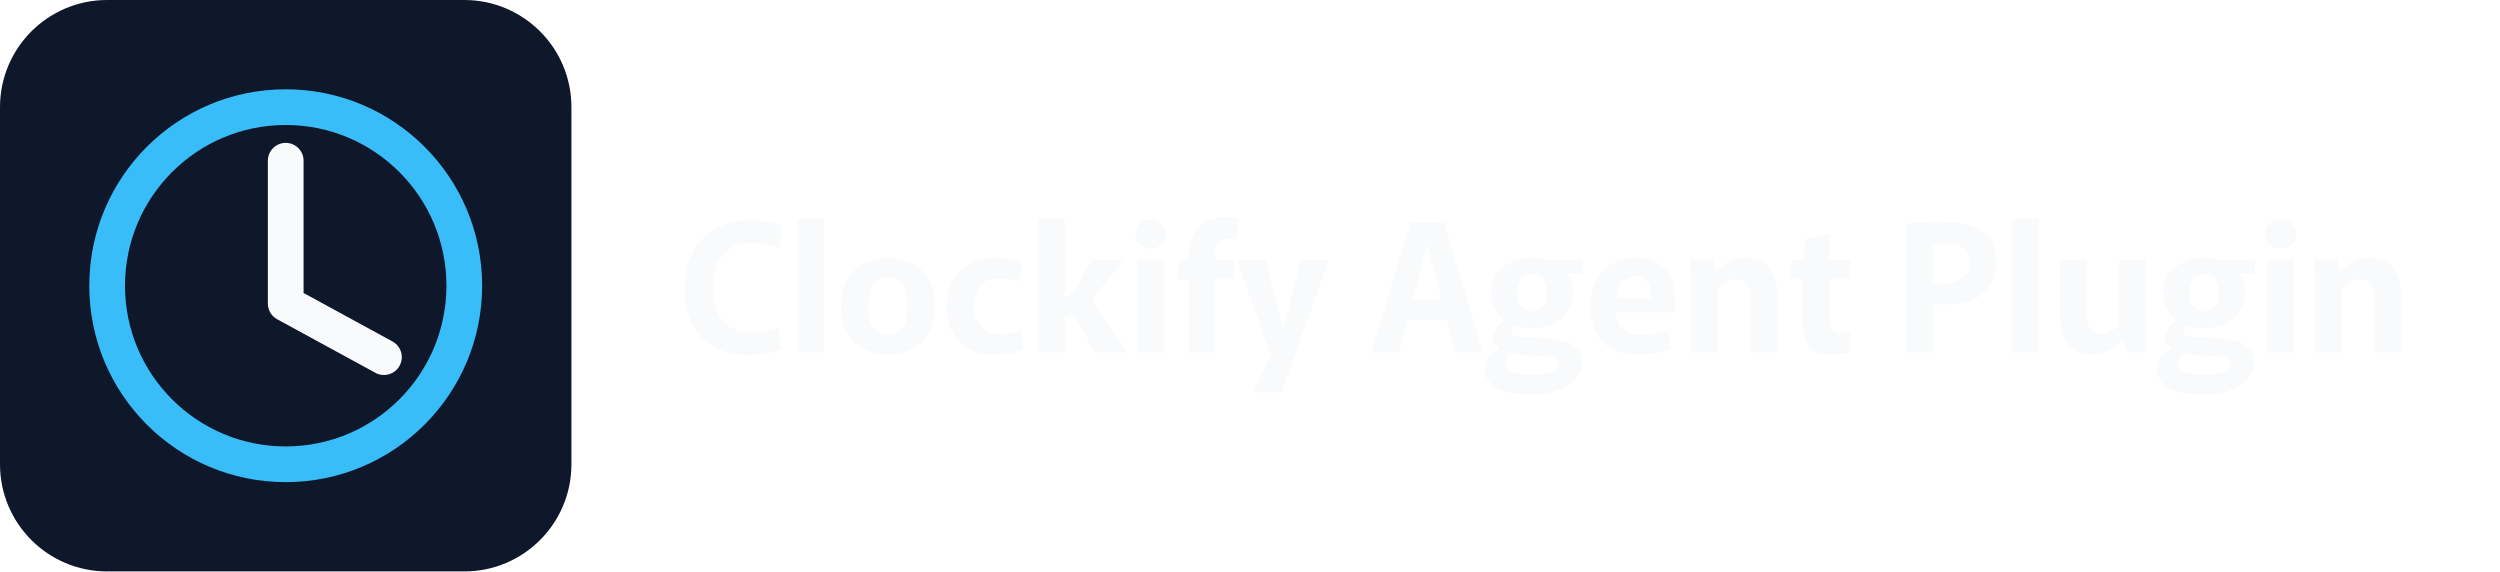
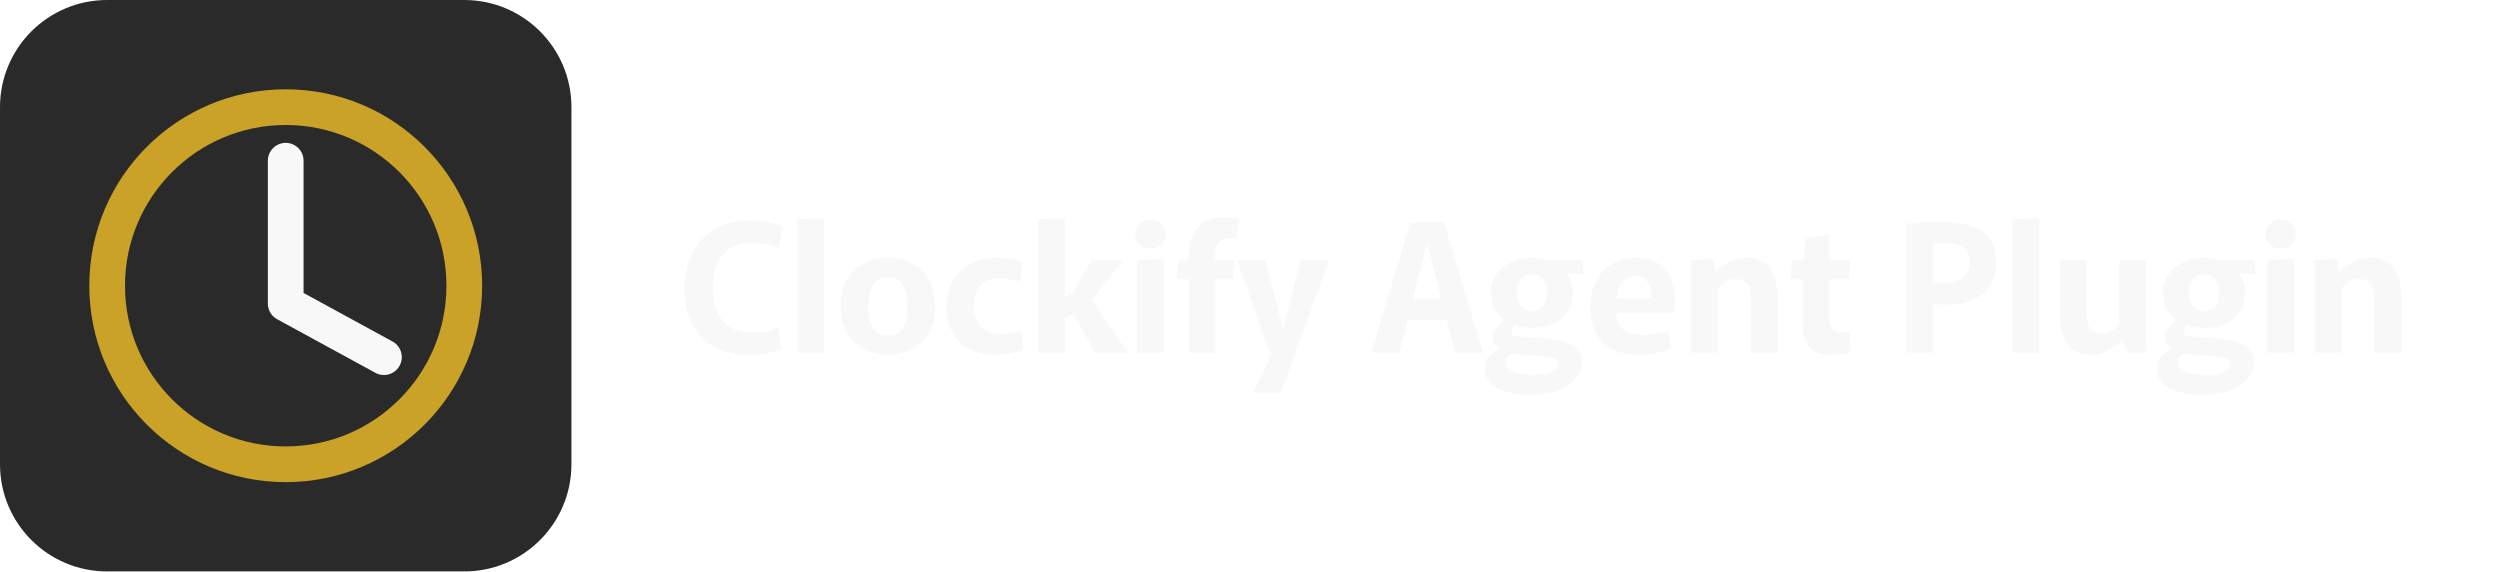
<svg xmlns="http://www.w3.org/2000/svg" viewBox="0 0 560 128" role="img" aria-label="Clockify Agent Plugin">
-   <rect width="128" height="128" rx="24" fill="#0F172A" />
-   <circle cx="64" cy="64" r="40" fill="none" stroke="#38BDF8" stroke-width="8" />
-   <path d="M64 36v32l22 12" fill="none" stroke="#F8FAFC" stroke-width="8" stroke-linecap="round" stroke-linejoin="round" />
-   <path fill="#F8FAFC" d="M167.68 79.48Q163.96 79.48 161.22 78.3Q158.48 77.12 156.74 75.06Q155 73 154.16 70.34Q153.32 67.68 153.32 64.72Q153.32 60.08 155.12 56.62Q156.92 53.16 160.22 51.28Q163.52 49.4 167.96 49.4Q170.2 49.4 172.14 49.78Q174.08 50.16 175.2 50.68L174.44 55.48Q173.2 55 171.62 54.68Q170.04 54.36 168.32 54.36Q165.76 54.36 163.78 55.5Q161.8 56.64 160.72 58.9Q159.64 61.16 159.64 64.48Q159.64 67.6 160.66 69.84Q161.68 72.08 163.64 73.3Q165.6 74.52 168.4 74.52Q169.96 74.52 171.58 74.22Q173.2 73.92 174.44 73.44L175 78.2Q173.84 78.72 171.88 79.1Q169.92 79.48 167.68 79.48Z M178.68 49.08 184.64 48.92V79H178.68Z M198.92 79.44Q196.88 79.44 195 78.82Q193.12 78.2 191.62 76.9Q190.12 75.6 189.24 73.52Q188.36 71.44 188.36 68.6Q188.36 65.76 189.24 63.68Q190.12 61.6 191.62 60.3Q193.12 59 195 58.38Q196.88 57.76 198.92 57.76Q200.92 57.76 202.8 58.38Q204.68 59 206.18 60.3Q207.68 61.6 208.56 63.68Q209.44 65.76 209.44 68.6Q209.44 71.44 208.56 73.52Q207.68 75.6 206.18 76.9Q204.68 78.2 202.8 78.82Q200.92 79.44 198.92 79.44ZM198.92 75.12Q199.88 75.12 200.7 74.74Q201.52 74.36 202.1 73.58Q202.68 72.8 202.98 71.56Q203.28 70.32 203.28 68.6Q203.28 66.88 202.98 65.64Q202.68 64.4 202.1 63.62Q201.52 62.84 200.7 62.46Q199.88 62.08 198.92 62.08Q197.92 62.08 197.1 62.46Q196.28 62.84 195.7 63.62Q195.12 64.4 194.8 65.64Q194.48 66.88 194.48 68.6Q194.48 70.32 194.8 71.56Q195.12 72.8 195.7 73.58Q196.28 74.36 197.1 74.74Q197.92 75.12 198.92 75.12Z M222.84 79.44Q219.56 79.44 217.14 78.18Q214.72 76.92 213.38 74.52Q212.04 72.12 212.04 68.68Q212.04 65.52 213.34 63.06Q214.64 60.6 217.18 59.18Q219.72 57.76 223.44 57.76Q224.72 57.76 226.24 58Q227.76 58.24 229 58.76L228.4 63.16Q227.56 62.8 226.32 62.56Q225.08 62.32 223.76 62.32Q222.04 62.32 220.76 63.04Q219.48 63.76 218.8 65.14Q218.12 66.52 218.12 68.56Q218.12 70.68 218.92 72.08Q219.72 73.48 221.08 74.16Q222.44 74.84 224.04 74.84Q225.4 74.84 226.66 74.58Q227.92 74.32 228.76 74.08L229.2 78.36Q228.12 78.8 226.32 79.12Q224.52 79.44 222.84 79.44Z M232.52 49.08 238.48 48.92V66.6L241.4 65.2L239.44 67.12L244.64 58.2H251.72L243.4 68.6L243.36 65.56L252.68 79H245.24L239.24 68.04L241.92 69.64L238.48 71.28V79H232.52Z M254.72 58.2 260.68 58.04V79H254.72ZM257.68 55.68Q256.28 55.68 255.28 54.8Q254.28 53.92 254.28 52.48Q254.28 51 255.28 50.1Q256.28 49.2 257.68 49.2Q259.12 49.2 260.12 50.1Q261.12 51 261.12 52.48Q261.12 53.92 260.12 54.8Q259.12 55.68 257.68 55.68Z M266.28 62.52H263.68L263.96 58.4L266.28 58.2V57.32Q266.28 53.24 268.38 50.94Q270.48 48.64 274.32 48.64Q275.16 48.64 275.98 48.74Q276.8 48.84 277.48 49L277 53.48Q276.72 53.4 276.38 53.38Q276.04 53.36 275.68 53.36Q274.36 53.36 273.58 53.92Q272.8 54.48 272.48 55.38Q272.16 56.28 272.16 57.36V58.2H276.48L276.2 62.52H272.24V79H266.28Z M285.16 78.6 287.24 74.64 291.36 58.2H297.72L286.96 87.96H280.72ZM277.08 58.2H283.44L287.36 73.64H288.88L288.64 78.96H284.4Z M315.88 49.88H323.48L332.16 79H325.92L321 59.56L319.72 54.76H319.64L318.36 59.56L313.44 79H307.2ZM316.04 67H323.32L324.36 71.64H315Z M343.16 73.48Q340.6 73.48 338.52 72.52Q336.44 71.56 335.22 69.8Q334 68.04 334 65.64Q334 63.24 335.22 61.46Q336.44 59.68 338.52 58.72Q340.6 57.76 343.16 57.76Q345.72 57.76 347.78 58.72Q349.84 59.68 351.06 61.46Q352.28 63.24 352.28 65.64Q352.28 68 351.1 69.78Q349.92 71.56 347.86 72.52Q345.8 73.48 343.16 73.48ZM343.16 69.76Q344.28 69.76 345.04 69.24Q345.8 68.72 346.16 67.8Q346.52 66.88 346.52 65.64Q346.52 64.4 346.16 63.46Q345.8 62.52 345.04 62Q344.28 61.48 343.16 61.48Q342.04 61.48 341.28 62Q340.52 62.52 340.14 63.46Q339.76 64.4 339.76 65.64Q339.76 66.88 340.16 67.8Q340.56 68.72 341.3 69.24Q342.04 69.76 343.16 69.76ZM342.76 88.4Q340.96 88.4 339.14 88.1Q337.32 87.8 335.84 87.16Q334.36 86.52 333.48 85.42Q332.6 84.32 332.6 82.76Q332.6 81.04 333.48 79.94Q334.36 78.84 335.8 78.08V78Q335.04 77.52 334.7 76.94Q334.36 76.36 334.36 75.6Q334.36 74.4 335.28 73.3Q336.2 72.2 337.4 71.32L339.68 72.4Q339.2 72.84 338.9 73.32Q338.6 73.8 338.6 74.32Q338.6 74.88 339.12 75.14Q339.64 75.4 340.68 75.48L345.96 75.8Q347.16 75.88 348.6 76.08Q350.04 76.28 351.32 76.8Q352.6 77.32 353.46 78.34Q354.32 79.36 354.32 81.12Q354.32 82.96 353.08 84.62Q351.84 86.28 349.28 87.34Q346.72 88.4 342.76 88.4ZM343.2 84.04Q345.28 84.04 346.56 83.68Q347.84 83.32 348.44 82.76Q349.04 82.2 349.04 81.56Q349.04 81 348.7 80.66Q348.36 80.32 347.76 80.14Q347.16 79.96 346.5 79.86Q345.84 79.76 345.16 79.72L340.6 79.44Q339.8 79.36 339.24 79.24Q338.68 79.12 338.32 78.92L338.8 79Q338.24 79.32 337.78 79.92Q337.32 80.52 337.32 81.2Q337.32 81.96 337.76 82.5Q338.2 83.04 339 83.38Q339.8 83.72 340.88 83.88Q341.96 84.04 343.2 84.04ZM345.44 58.2H354.56V61.28H349.92Z M366.96 79.44Q363.44 79.44 361.06 78.18Q358.68 76.92 357.46 74.52Q356.24 72.12 356.24 68.8Q356.24 66.6 356.86 64.62Q357.48 62.64 358.76 61.08Q360.04 59.52 361.96 58.64Q363.88 57.76 366.48 57.76Q369.12 57.76 370.94 58.72Q372.76 59.68 373.78 61.36Q374.8 63.04 375.1 65.28Q375.4 67.52 375.04 70.04H359.4L362.56 67.68Q361.76 70.12 362.24 71.76Q362.72 73.4 364.18 74.22Q365.64 75.04 367.8 75.04Q369.32 75.04 370.9 74.74Q372.48 74.44 373.64 74.04L374.28 78.16Q372.72 78.76 370.76 79.1Q368.8 79.44 366.96 79.44ZM359.44 66.84H369.8Q369.84 66.68 369.84 66.54Q369.84 66.4 369.84 66.28Q369.84 65.04 369.48 64.04Q369.12 63.04 368.34 62.44Q367.56 61.84 366.28 61.84Q364.72 61.84 363.74 62.76Q362.76 63.68 362.36 65.14Q361.96 66.6 362.24 68.24Z M378.84 64.84Q378.84 62.92 378.82 61.28Q378.8 59.64 378.72 58.2L383.84 58.04L384.24 60.68H384.4Q385.08 60.08 386.08 59.4Q387.08 58.72 388.38 58.24Q389.68 57.76 391.24 57.76Q393 57.76 394.32 58.38Q395.64 59 396.48 60.16Q397.32 61.32 397.74 62.92Q398.16 64.52 398.16 66.52V79H392.2V66.68Q392.2 65.52 391.94 64.72Q391.68 63.92 391.22 63.42Q390.76 62.92 390.16 62.7Q389.56 62.48 388.92 62.48Q388 62.48 387.24 62.78Q386.48 63.08 385.88 63.54Q385.28 64 384.8 64.48V79H378.84Z M410.08 79.44Q408.12 79.44 406.88 78.88Q405.64 78.32 404.98 77.28Q404.32 76.24 404.06 74.8Q403.8 73.36 403.8 71.56V62.52H401.12L401.4 58.36L404.08 58.2L404.44 53.48L409.72 52.4V58.2H414.48L414.2 62.52H409.72V71Q409.72 72.04 409.98 72.82Q410.24 73.6 410.86 74.06Q411.48 74.52 412.56 74.52Q413.08 74.52 413.52 74.46Q413.96 74.4 414.4 74.32L414.44 78.84Q413.8 79.04 412.52 79.24Q411.24 79.44 410.08 79.44Z M427 50.08Q428.68 49.92 430.72 49.84Q432.76 49.76 435.04 49.76Q437.48 49.76 439.68 50.18Q441.88 50.6 443.56 51.6Q445.24 52.6 446.22 54.34Q447.2 56.08 447.2 58.76Q447.2 61.76 445.86 63.9Q444.52 66.04 442.04 67.14Q439.56 68.24 436.16 68.24Q435.32 68.24 434.48 68.2Q433.64 68.16 432.92 68.12V79H427ZM435.2 63.48Q437.96 63.48 439.6 62.28Q441.24 61.08 441.24 58.8Q441.24 56.6 439.86 55.54Q438.48 54.48 435.88 54.48Q435.16 54.48 434.38 54.5Q433.6 54.52 432.92 54.64V63.36Q433.28 63.36 433.9 63.42Q434.52 63.48 435.2 63.48Z M450.8 49.08 456.76 48.92V79H450.8Z M468.44 79.44Q465.84 79.44 464.3 78.28Q462.76 77.12 462.1 75.1Q461.44 73.08 461.44 70.48V58.2H467.4V70.44Q467.4 72.48 468.18 73.6Q468.96 74.72 470.76 74.72Q471.64 74.72 472.36 74.42Q473.08 74.12 473.68 73.66Q474.28 73.2 474.72 72.72V58.2H480.68V72.36Q480.68 74.28 480.7 75.92Q480.72 77.56 480.8 79H476.6L475.36 76.24H475.2Q474.52 77 473.5 77.74Q472.48 78.48 471.2 78.96Q469.92 79.44 468.44 79.44Z M493.72 73.48Q491.16 73.48 489.08 72.52Q487 71.56 485.78 69.8Q484.56 68.04 484.56 65.64Q484.56 63.24 485.78 61.46Q487 59.68 489.08 58.72Q491.16 57.76 493.72 57.76Q496.28 57.76 498.34 58.72Q500.4 59.68 501.62 61.46Q502.84 63.24 502.84 65.64Q502.84 68 501.66 69.78Q500.48 71.56 498.42 72.52Q496.36 73.48 493.72 73.48ZM493.72 69.76Q494.84 69.76 495.6 69.24Q496.36 68.72 496.72 67.8Q497.08 66.88 497.08 65.64Q497.08 64.4 496.72 63.46Q496.36 62.52 495.6 62Q494.84 61.48 493.72 61.48Q492.6 61.48 491.84 62Q491.08 62.52 490.7 63.46Q490.32 64.4 490.32 65.64Q490.32 66.88 490.72 67.8Q491.12 68.72 491.86 69.24Q492.6 69.76 493.72 69.76ZM493.32 88.4Q491.52 88.4 489.7 88.1Q487.88 87.8 486.4 87.16Q484.92 86.52 484.04 85.42Q483.16 84.32 483.16 82.76Q483.16 81.04 484.04 79.94Q484.92 78.84 486.36 78.08V78Q485.6 77.52 485.26 76.94Q484.92 76.36 484.92 75.6Q484.92 74.4 485.84 73.3Q486.76 72.2 487.96 71.32L490.24 72.4Q489.76 72.84 489.46 73.32Q489.16 73.8 489.16 74.32Q489.16 74.88 489.68 75.14Q490.2 75.4 491.24 75.48L496.52 75.8Q497.72 75.88 499.16 76.08Q500.6 76.28 501.88 76.8Q503.16 77.32 504.02 78.34Q504.88 79.36 504.88 81.12Q504.88 82.96 503.64 84.62Q502.4 86.28 499.84 87.34Q497.28 88.4 493.32 88.4ZM493.76 84.04Q495.84 84.04 497.12 83.68Q498.4 83.32 499 82.76Q499.6 82.2 499.6 81.56Q499.6 81 499.26 80.66Q498.92 80.32 498.32 80.14Q497.72 79.96 497.06 79.86Q496.4 79.76 495.72 79.72L491.16 79.44Q490.36 79.36 489.8 79.24Q489.24 79.12 488.88 78.92L489.36 79Q488.8 79.32 488.34 79.92Q487.88 80.52 487.88 81.2Q487.88 81.96 488.32 82.5Q488.76 83.04 489.56 83.38Q490.36 83.72 491.44 83.88Q492.52 84.04 493.76 84.04ZM496 58.2H505.12V61.28H500.48Z M507.88 58.2 513.84 58.04V79H507.88ZM510.84 55.68Q509.44 55.68 508.44 54.8Q507.44 53.92 507.44 52.48Q507.44 51 508.44 50.1Q509.44 49.2 510.84 49.2Q512.28 49.2 513.28 50.1Q514.28 51 514.28 52.48Q514.28 53.92 513.28 54.8Q512.28 55.68 510.84 55.68Z M518.56 64.84Q518.56 62.92 518.54 61.28Q518.52 59.64 518.44 58.2L523.56 58.04L523.96 60.68H524.12Q524.8 60.08 525.8 59.4Q526.8 58.72 528.1 58.24Q529.4 57.76 530.96 57.76Q532.72 57.76 534.04 58.38Q535.36 59 536.2 60.16Q537.04 61.32 537.46 62.92Q537.88 64.52 537.88 66.52V79H531.92V66.68Q531.92 65.52 531.66 64.72Q531.4 63.92 530.94 63.42Q530.48 62.92 529.88 62.7Q529.28 62.48 528.64 62.48Q527.72 62.48 526.96 62.78Q526.2 63.08 525.6 63.54Q525 64 524.52 64.48V79H518.56Z" />
+   <rect width="128" height="128" rx="24" fill="#2A2A2A" />
+   <circle cx="64" cy="64" r="40" fill="none" stroke="#C9A227" stroke-width="8" />
+   <path d="M64 36v32l22 12" fill="none" stroke="#F8F8F8" stroke-width="8" stroke-linecap="round" stroke-linejoin="round" />
+   <path fill="#F8F8F8" d="M167.68 79.48Q163.96 79.48 161.22 78.3Q158.48 77.12 156.74 75.06Q155 73 154.16 70.34Q153.32 67.68 153.32 64.72Q153.32 60.08 155.12 56.62Q156.92 53.16 160.22 51.28Q163.52 49.4 167.96 49.4Q170.2 49.4 172.14 49.78Q174.08 50.16 175.2 50.68L174.44 55.48Q173.2 55 171.62 54.68Q170.04 54.36 168.32 54.36Q165.76 54.36 163.78 55.5Q161.8 56.64 160.72 58.9Q159.64 61.16 159.64 64.48Q159.64 67.6 160.66 69.84Q161.68 72.08 163.64 73.3Q165.6 74.52 168.4 74.52Q169.96 74.52 171.58 74.22Q173.2 73.92 174.44 73.44L175 78.2Q173.84 78.72 171.88 79.1Q169.92 79.48 167.68 79.48Z M178.68 49.08 184.64 48.92V79H178.68Z M198.92 79.44Q196.88 79.44 195 78.82Q193.12 78.2 191.62 76.9Q190.12 75.6 189.24 73.52Q188.36 71.44 188.36 68.6Q188.36 65.76 189.24 63.68Q190.12 61.6 191.62 60.3Q193.12 59 195 58.38Q196.88 57.76 198.92 57.76Q200.92 57.76 202.8 58.38Q204.68 59 206.18 60.3Q207.68 61.6 208.56 63.68Q209.44 65.76 209.44 68.6Q209.44 71.44 208.56 73.52Q207.68 75.6 206.18 76.9Q204.68 78.2 202.8 78.82Q200.92 79.44 198.92 79.44ZM198.92 75.12Q199.88 75.12 200.7 74.74Q201.52 74.36 202.1 73.58Q202.68 72.8 202.98 71.56Q203.28 70.32 203.28 68.6Q203.28 66.88 202.98 65.64Q202.68 64.4 202.1 63.62Q201.52 62.84 200.7 62.46Q199.88 62.08 198.92 62.08Q197.92 62.08 197.1 62.46Q196.28 62.84 195.7 63.62Q195.12 64.4 194.8 65.64Q194.48 66.88 194.48 68.6Q194.48 70.32 194.8 71.56Q195.12 72.8 195.7 73.58Q196.28 74.36 197.1 74.74Q197.92 75.12 198.92 75.12Z M222.84 79.44Q219.56 79.44 217.14 78.18Q214.72 76.92 213.38 74.52Q212.04 72.12 212.04 68.68Q212.04 65.52 213.34 63.06Q214.64 60.6 217.18 59.18Q219.72 57.76 223.44 57.76Q224.72 57.76 226.24 58Q227.76 58.24 229 58.76L228.4 63.16Q227.56 62.8 226.32 62.56Q225.08 62.32 223.76 62.32Q222.04 62.32 220.76 63.04Q219.48 63.76 218.8 65.14Q218.12 66.52 218.12 68.56Q218.12 70.68 218.92 72.08Q219.72 73.48 221.08 74.16Q222.44 74.84 224.04 74.84Q225.4 74.84 226.66 74.58Q227.92 74.32 228.76 74.08L229.2 78.36Q228.12 78.8 226.32 79.12Q224.52 79.44 222.84 79.44Z M232.52 49.08 238.48 48.92V66.6L241.4 65.2L239.44 67.12L244.64 58.2H251.72L243.4 68.6L243.36 65.56L252.68 79H245.24L239.24 68.04L241.92 69.64L238.48 71.28V79H232.52Z M254.72 58.2 260.68 58.04V79H254.72ZM257.68 55.68Q256.28 55.68 255.28 54.8Q254.28 53.92 254.28 52.48Q254.28 51 255.28 50.1Q256.28 49.2 257.68 49.2Q259.12 49.2 260.12 50.1Q261.12 51 261.12 52.48Q261.12 53.92 260.12 54.8Q259.12 55.68 257.68 55.68Z M266.28 62.52H263.68L263.96 58.4L266.28 58.2V57.32Q266.28 53.24 268.38 50.94Q270.48 48.64 274.32 48.64Q275.16 48.64 275.98 48.74Q276.8 48.84 277.48 49L277 53.48Q276.72 53.4 276.38 53.38Q276.04 53.36 275.68 53.36Q274.36 53.36 273.58 53.92Q272.8 54.48 272.48 55.38Q272.16 56.28 272.16 57.36V58.2H276.48L276.2 62.52H272.24V79H266.28Z M285.16 78.6 287.24 74.64 291.36 58.2H297.72L286.96 87.96H280.72ZM277.08 58.2H283.44L287.36 73.64H288.88L288.64 78.96H284.4Z M315.88 49.88H323.48L332.16 79H325.92L321 59.56L319.72 54.76H319.64L318.36 59.56L313.44 79H307.2ZM316.04 67H323.32L324.36 71.64H315Z M343.16 73.48Q340.6 73.48 338.52 72.52Q336.44 71.56 335.22 69.8Q334 68.04 334 65.64Q334 63.24 335.22 61.46Q336.44 59.68 338.52 58.72Q340.6 57.76 343.16 57.76Q345.72 57.76 347.78 58.72Q349.84 59.68 351.06 61.46Q352.28 63.24 352.28 65.64Q352.28 68 351.1 69.78Q349.92 71.56 347.86 72.52Q345.8 73.48 343.16 73.48ZM343.16 69.76Q344.28 69.76 345.04 69.24Q345.8 68.72 346.16 67.8Q346.52 66.88 346.52 65.64Q346.52 64.4 346.16 63.46Q345.8 62.52 345.04 62Q344.28 61.48 343.16 61.48Q342.04 61.48 341.28 62Q340.52 62.52 340.14 63.46Q339.76 64.4 339.76 65.64Q339.76 66.88 340.16 67.8Q340.56 68.72 341.3 69.24Q342.04 69.76 343.16 69.76ZM342.76 88.4Q340.96 88.4 339.14 88.1Q337.32 87.8 335.84 87.16Q334.36 86.52 333.48 85.42Q332.6 84.32 332.6 82.76Q332.6 81.04 333.48 79.94Q334.36 78.84 335.8 78.08V78Q335.04 77.52 334.7 76.94Q334.36 76.36 334.36 75.6Q334.36 74.4 335.28 73.3Q336.2 72.2 337.4 71.32L339.68 72.4Q339.2 72.84 338.9 73.32Q338.6 73.8 338.6 74.32Q338.6 74.88 339.12 75.14Q339.64 75.4 340.68 75.48L345.96 75.8Q347.16 75.88 348.6 76.08Q350.04 76.28 351.32 76.8Q352.6 77.32 353.46 78.34Q354.32 79.36 354.32 81.12Q354.32 82.96 353.08 84.62Q351.84 86.28 349.28 87.34Q346.72 88.4 342.76 88.4ZM343.2 84.04Q345.28 84.04 346.56 83.68Q347.84 83.32 348.44 82.76Q349.04 82.2 349.04 81.56Q349.04 81 348.7 80.66Q348.36 80.32 347.76 80.14Q347.16 79.96 346.5 79.86Q345.84 79.76 345.16 79.72L340.6 79.44Q339.8 79.36 339.24 79.24Q338.68 79.12 338.32 78.92L338.8 79Q338.24 79.32 337.78 79.92Q337.32 80.52 337.32 81.2Q337.32 81.96 337.76 82.5Q338.2 83.04 339 83.38Q339.8 83.72 340.88 83.88Q341.96 84.04 343.2 84.04ZM345.44 58.2H354.56V61.28H349.92Z M366.96 79.44Q363.44 79.44 361.06 78.18Q358.68 76.92 357.46 74.52Q356.24 72.12 356.24 68.8Q356.24 66.6 356.86 64.62Q357.48 62.64 358.76 61.08Q360.04 59.52 361.96 58.64Q363.88 57.76 366.48 57.76Q369.12 57.76 370.94 58.72Q372.76 59.68 373.78 61.36Q374.8 63.04 375.1 65.28Q375.4 67.52 375.04 70.04H359.4L362.56 67.68Q361.76 70.12 362.24 71.76Q362.72 73.4 364.18 74.22Q365.64 75.04 367.8 75.04Q369.32 75.04 370.9 74.74Q372.48 74.44 373.64 74.04L374.28 78.16Q372.72 78.76 370.76 79.1Q368.8 79.44 366.96 79.44ZM359.44 66.84H369.8Q369.84 66.68 369.84 66.54Q369.84 66.4 369.84 66.28Q369.84 65.04 369.48 64.04Q369.12 63.04 368.34 62.44Q367.56 61.84 366.28 61.84Q364.72 61.84 363.74 62.76Q362.76 63.68 362.36 65.14Q361.96 66.6 362.24 68.24Z M378.84 64.84Q378.84 62.92 378.82 61.28Q378.8 59.64 378.72 58.2L383.84 58.04L384.24 60.68H384.4Q385.08 60.08 386.08 59.4Q387.08 58.72 388.38 58.24Q389.68 57.76 391.24 57.76Q393 57.76 394.32 58.38Q395.64 59 396.48 60.16Q397.32 61.32 397.74 62.92Q398.16 64.52 398.16 66.52V79H392.2V66.68Q392.2 65.52 391.94 64.72Q391.68 63.92 391.22 63.42Q390.76 62.92 390.16 62.7Q389.56 62.48 388.92 62.48Q388 62.48 387.24 62.78Q386.48 63.08 385.88 63.54Q385.28 64 384.8 64.48V79H378.84Z M410.08 79.44Q408.12 79.44 406.88 78.88Q405.64 78.32 404.98 77.28Q404.32 76.24 404.06 74.8Q403.8 73.36 403.8 71.56V62.52H401.12L401.4 58.36L404.08 58.2L404.44 53.48L409.72 52.4V58.2H414.48L414.2 62.52H409.72V71Q409.72 72.04 409.98 72.82Q410.24 73.6 410.86 74.06Q411.48 74.52 412.56 74.52Q413.08 74.52 413.52 74.46Q413.96 74.4 414.4 74.32L414.44 78.84Q413.8 79.04 412.52 79.24Q411.24 79.44 410.08 79.44Z M427 50.08Q428.68 49.92 430.72 49.84Q432.76 49.76 435.04 49.76Q437.48 49.76 439.68 50.18Q441.88 50.6 443.56 51.6Q445.24 52.6 446.22 54.34Q447.2 56.08 447.2 58.76Q447.2 61.76 445.86 63.9Q444.52 66.04 442.04 67.14Q439.56 68.24 436.16 68.24Q435.32 68.24 434.48 68.2Q433.64 68.16 432.92 68.12V79H427ZM435.2 63.48Q437.96 63.48 439.6 62.28Q441.24 61.08 441.24 58.8Q441.24 56.6 439.86 55.54Q438.48 54.48 435.88 54.48Q435.16 54.48 434.38 54.5Q433.6 54.52 432.92 54.64V63.36Q433.28 63.36 433.9 63.42Q434.52 63.48 435.2 63.48Z M450.8 49.08 456.76 48.92V79H450.8Z M468.44 79.44Q465.84 79.44 464.3 78.28Q462.76 77.12 462.1 75.1Q461.44 73.08 461.44 70.48V58.2H467.4V70.44Q467.4 72.48 468.18 73.6Q468.96 74.72 470.76 74.72Q471.64 74.72 472.36 74.42Q473.08 74.12 473.68 73.66Q474.28 73.2 474.72 72.72V58.2H480.68V72.36Q480.68 74.28 480.7 75.92Q480.72 77.56 480.8 79H476.6L475.36 76.24H475.2Q474.52 77 473.5 77.74Q472.48 78.48 471.2 78.96Q469.92 79.44 468.44 79.44Z M493.72 73.48Q491.16 73.48 489.08 72.52Q487 71.56 485.78 69.8Q484.56 68.04 484.56 65.64Q484.56 63.24 485.78 61.46Q487 59.68 489.08 58.72Q491.16 57.76 493.72 57.76Q496.28 57.76 498.34 58.72Q500.4 59.68 501.62 61.46Q502.84 63.24 502.84 65.64Q502.84 68 501.66 69.78Q500.48 71.56 498.42 72.52Q496.36 73.48 493.72 73.48ZM493.72 69.76Q494.84 69.76 495.6 69.24Q496.36 68.72 496.72 67.8Q497.08 66.88 497.08 65.64Q497.08 64.4 496.72 63.46Q496.36 62.52 495.6 62Q494.84 61.48 493.72 61.48Q492.6 61.48 491.84 62Q491.08 62.52 490.7 63.46Q490.32 64.4 490.32 65.64Q490.32 66.88 490.72 67.8Q491.12 68.72 491.86 69.24Q492.6 69.76 493.72 69.76ZM493.32 88.4Q491.52 88.4 489.7 88.1Q487.88 87.8 486.4 87.16Q484.92 86.52 484.04 85.42Q483.16 84.32 483.16 82.76Q483.16 81.04 484.04 79.94Q484.92 78.84 486.36 78.08V78Q485.6 77.52 485.26 76.94Q484.92 76.36 484.92 75.6Q484.92 74.4 485.84 73.3Q486.76 72.2 487.96 71.32L490.24 72.4Q489.76 72.84 489.46 73.32Q489.16 73.8 489.16 74.32Q489.16 74.88 489.68 75.14Q490.2 75.4 491.24 75.48L496.52 75.8Q497.72 75.88 499.16 76.08Q500.6 76.28 501.88 76.8Q503.16 77.32 504.02 78.34Q504.88 79.36 504.88 81.12Q504.88 82.96 503.64 84.62Q502.4 86.28 499.84 87.34Q497.28 88.4 493.32 88.4ZM493.76 84.04Q495.84 84.04 497.12 83.68Q498.4 83.32 499 82.76Q499.6 82.2 499.6 81.56Q499.6 81 499.26 80.66Q498.92 80.32 498.32 80.14Q497.72 79.96 497.06 79.86Q496.4 79.76 495.72 79.72L491.16 79.44Q490.36 79.36 489.8 79.24Q489.24 79.12 488.88 78.92L489.36 79Q488.8 79.32 488.34 79.92Q487.88 80.52 487.88 81.2Q487.88 81.96 488.32 82.5Q488.76 83.04 489.56 83.38Q490.36 83.72 491.44 83.88Q492.52 84.04 493.76 84.04ZM496 58.2H505.12V61.28H500.48Z M507.88 58.2 513.84 58.04V79H507.88ZM510.84 55.68Q509.44 55.68 508.44 54.8Q507.44 53.92 507.44 52.48Q507.44 51 508.44 50.1Q509.44 49.2 510.84 49.2Q512.28 49.2 513.28 50.1Q514.28 51 514.28 52.48Q514.28 53.92 513.28 54.8Q512.28 55.68 510.84 55.68Z M518.56 64.84Q518.56 62.92 518.54 61.28Q518.52 59.64 518.44 58.2L523.56 58.04L523.96 60.68H524.12Q524.8 60.08 525.8 59.4Q526.8 58.72 528.1 58.24Q529.4 57.76 530.96 57.76Q532.72 57.76 534.04 58.38Q535.36 59 536.2 60.16Q537.04 61.32 537.46 62.92Q537.88 64.52 537.88 66.52V79H531.92V66.68Q531.92 65.52 531.66 64.72Q531.4 63.92 530.94 63.42Q530.48 62.92 529.88 62.7Q529.28 62.48 528.64 62.48Q527.72 62.48 526.96 62.78Q526.2 63.08 525.6 63.54Q525 64 524.52 64.48V79H518.56Z" />
</svg>
